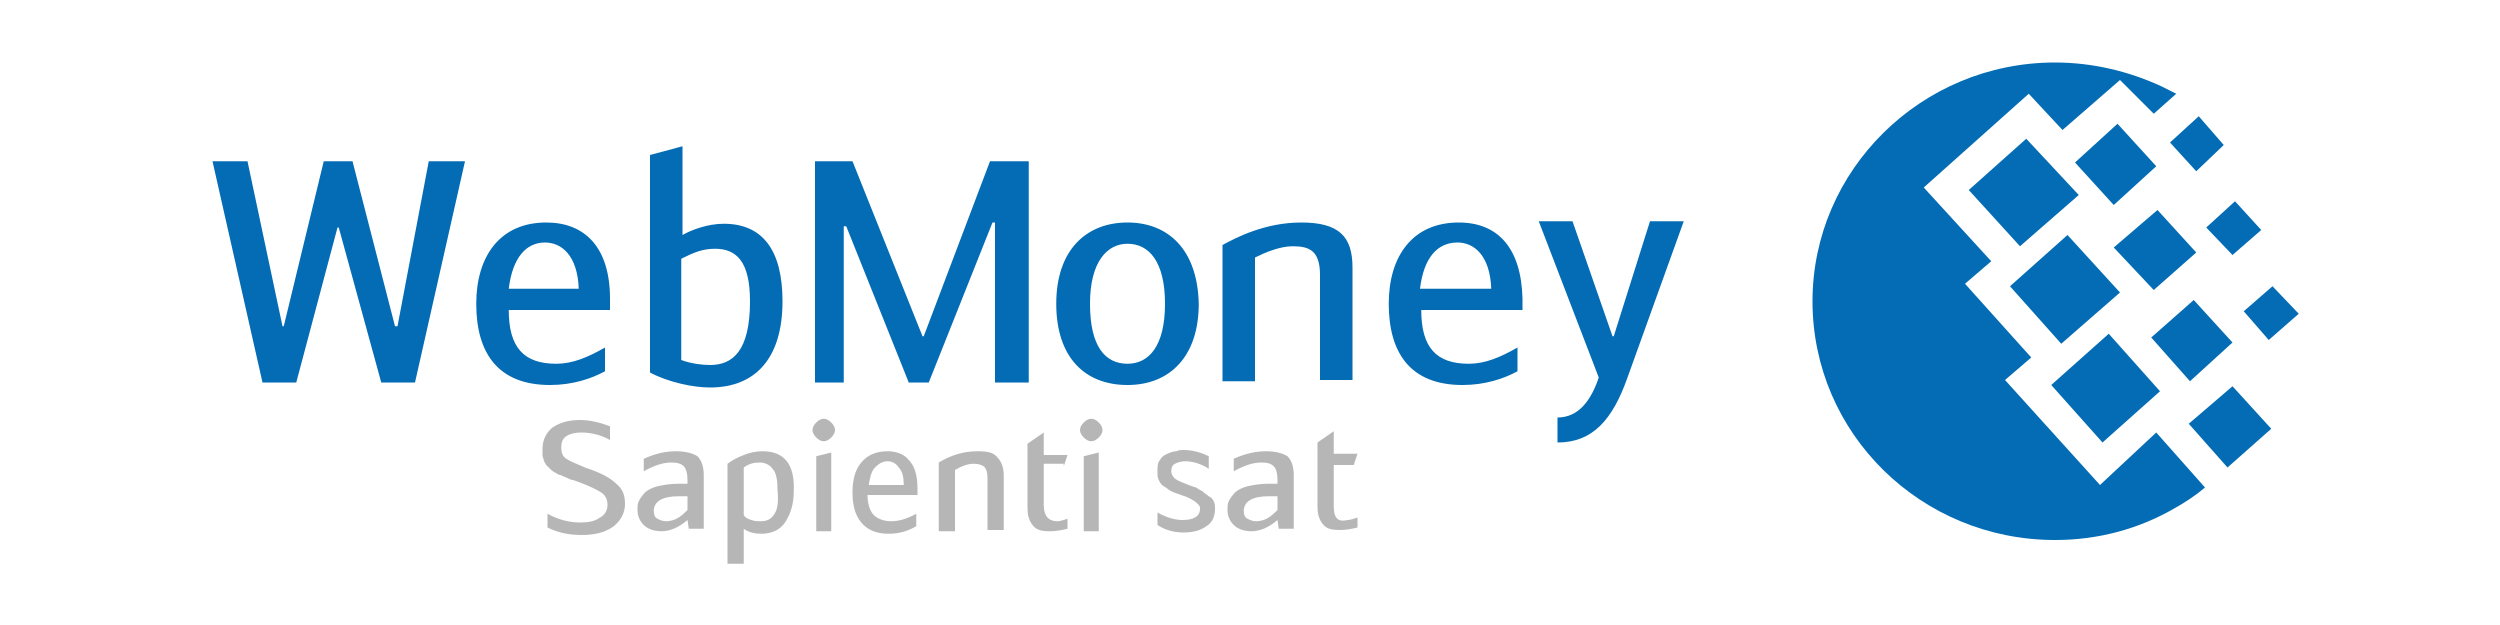
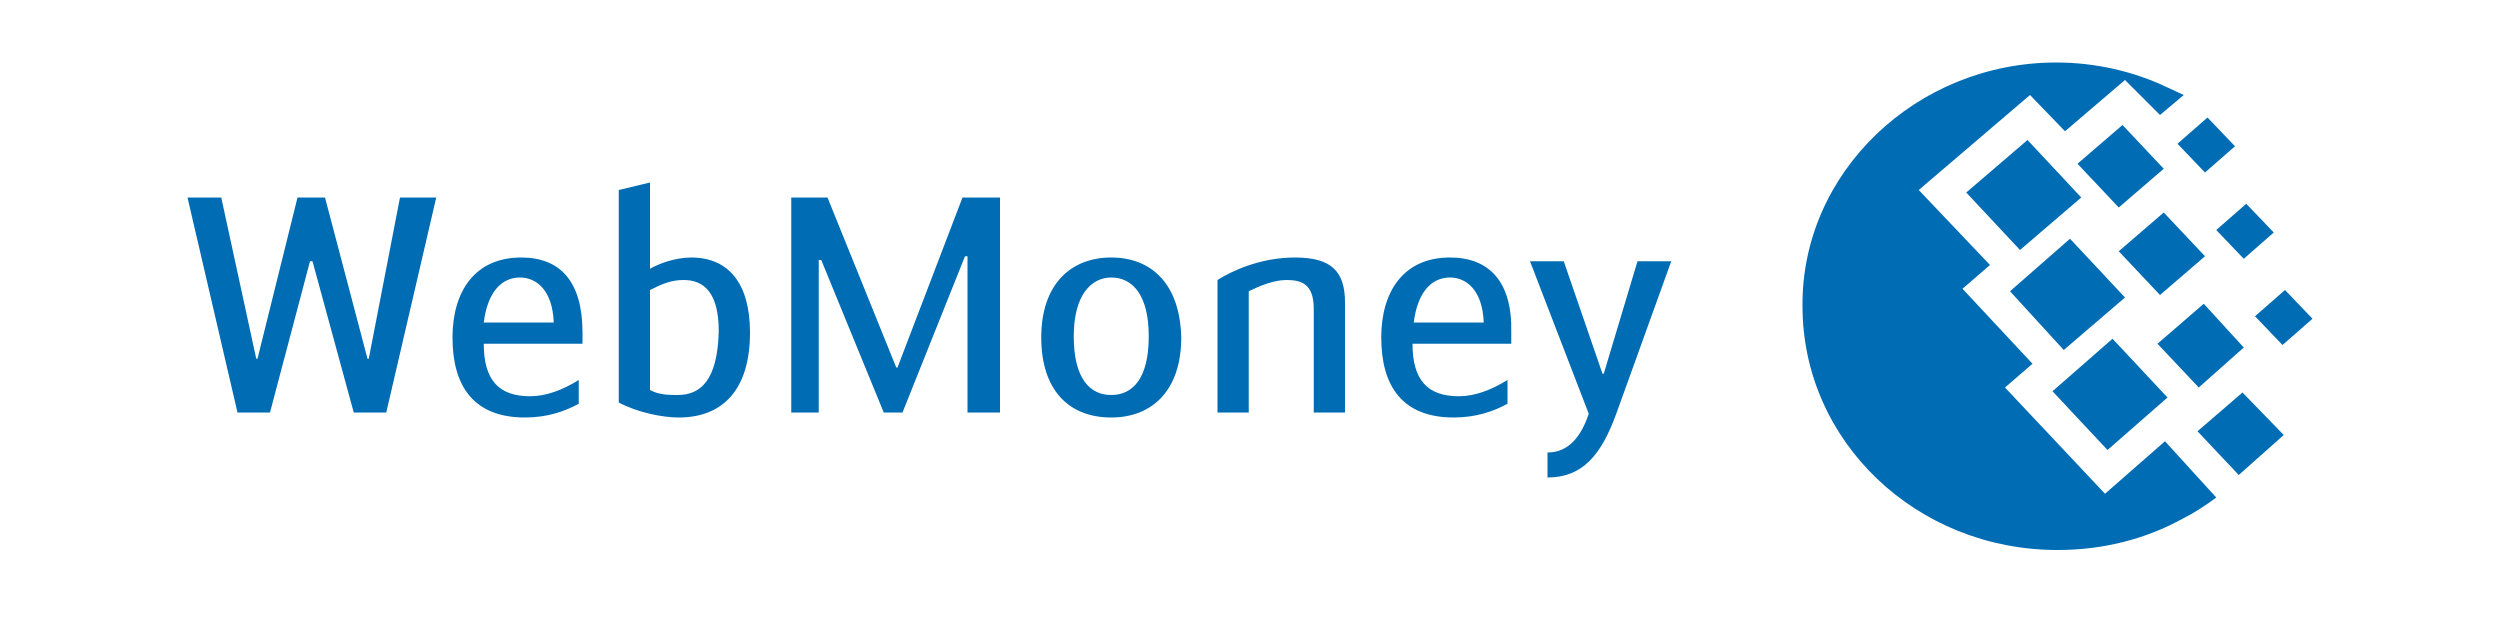
<svg xmlns="http://www.w3.org/2000/svg" viewBox="0 0 200 50">
-   <path fill="#036cb5" d="M31.8 26.1h-.2l-3.4-13.2h-2.3l-3.2 13.2h-.1l-2.8-13.2H17l4 17.7h2.7L27 18.2h.1l3.4 12.4h2.7l4-17.7h-2.9zM73.9 26.9h-.1l-5.6-14h-3v17.7h2.3V18.1h.2l5 12.5h1.6l5.1-12.8h.2v12.8h2.7V12.9h-3.1zM104.1 17.8c-2.9 0-5.2 1.2-6.3 1.8v10.9h2.6v-9.9c.8-.4 2-.9 3-.9 1.3 0 2.2.3 2.2 2.3v8.4h2.6v-9c0-2.5-1.1-3.6-4.1-3.6zM129.1 26.9h-.1l-3.2-9.2h-2.7l4.8 12.5c-.6 1.8-1.6 3.2-3.3 3.2v2c2.8 0 4.4-1.8 5.6-5.2l4.5-12.5H132l-2.9 9.2zM168 38.8l-7.6-8.4 2.1-1.8-5.3-5.9 2.1-1.8-5.4-5.9 8.4-7.5 2.7 2.9 4.6-4 2.7 2.7 1.8-1.6-1.2-.6c-2.6-1.2-5.5-1.9-8.5-1.9-10.7 0-19.4 8.6-19.4 19.1 0 10.6 8.7 19.1 19.4 19.1 3.5 0 6.7-.9 9.5-2.5.9-.5 1.8-1.1 2.5-1.7l-3.9-4.4-4.5 4.2z" />
-   <path fill="#036cb5" d="m169.6 23.4-4.2-4.6-4.6 4.1 4.1 4.6zM172.8 31.3l-4.1-4.6-4.6 4.1 4.1 4.6zM157.5 15.2l4.1 4.5 4.7-4.1-4.2-4.5zM166 13l3.1 3.4 3.4-3.1-3.1-3.4zM178.6 27.4l-3.1-3.4-3.4 3 3.1 3.5zM175.1 33.9l3.1 3.5 3.5-3.1-3.1-3.4zM178.6 20.4l2.3-2-2.1-2.3-2.3 2.1zM175.7 13.7l2.2-2.1-2-2.3-2.3 2.1zM181.5 27.2l2.4-2.1-2.1-2.2-2.3 2zM175.7 20.2l-3.1-3.4-3.5 3 3.2 3.4zM57.9 17.9c-1.3 0-2.6.5-3.3.9v-7.1l-2.6.7v17.4c1.5.8 3.5 1.2 4.8 1.2 3.6 0 5.8-2.3 5.8-6.9 0-4.1-1.6-6.2-4.7-6.2zm-1.1 11.3c-.6 0-1.5-.1-2.3-.4v-8.1c1-.5 1.7-.8 2.7-.8 1.7 0 2.8 1 2.8 4.2 0 4-1.4 5.1-3.2 5.1zM43.7 17.8c-3.7 0-5.6 2.7-5.6 6.5 0 3.9 1.7 6.5 5.9 6.5 1.8 0 3.3-.5 4.4-1.1v-1.9c-1.4.8-2.6 1.3-3.9 1.3-2.6 0-3.8-1.3-3.8-4.3h8.1v-.9c0-4.1-2-6.1-5.1-6.1zm-3 5.3c.3-2.5 1.4-3.7 2.9-3.7 1.3 0 2.6 1 2.7 3.7h-5.6zM90.2 17.8c-3.3 0-5.7 2.2-5.7 6.5s2.3 6.5 5.7 6.5c3.4 0 5.7-2.3 5.7-6.5-.1-4.4-2.5-6.5-5.7-6.5zm0 11.3c-1.8 0-3-1.4-3-4.8s1.4-4.8 3-4.8c1.7 0 3 1.4 3 4.8s-1.3 4.8-3 4.8zM116.7 17.8c-3.7 0-5.6 2.7-5.6 6.5 0 3.9 1.7 6.5 5.9 6.5 1.8 0 3.3-.5 4.4-1.1v-1.9c-1.4.8-2.6 1.3-3.9 1.3-2.6 0-3.8-1.3-3.8-4.3h8.1v-.9c-.1-4.1-2-6.1-5.1-6.1zm-3.1 5.3c.3-2.5 1.4-3.7 3-3.7 1.3 0 2.6 1 2.7 3.7h-5.7z" />
-   <path fill="#b6b6b6" d="M46.8 37.4c-.7-.3-1.2-.5-1.5-.7-.3-.2-.4-.5-.4-.9s.1-.7.4-.9c.3-.2.7-.3 1.2-.3.8 0 1.6.2 2.3.6v-1.1c-.8-.3-1.6-.5-2.4-.5-.9 0-1.6.2-2.2.6-.5.4-.8 1-.8 1.7v.5c0 .2.1.3.1.4 0 .1.1.2.2.4l.3.3c.1.1.2.2.4.3.2.1.3.2.4.2.1 0 .2.1.5.2.2.1.4.2.5.2.1 0 .3.1.6.2.8.3 1.4.6 1.7.8.3.2.5.5.5 1 0 .4-.2.8-.6 1-.4.3-.9.4-1.6.4-.8 0-1.7-.2-2.6-.7v1.1c.8.4 1.7.6 2.7.6 1.1 0 1.9-.2 2.6-.7.6-.5.9-1.1.9-1.8s-.2-1.2-.7-1.6c-.5-.5-1.3-.9-2.5-1.3zM54.1 36.1c-.9 0-1.7.2-2.6.6v1c.9-.5 1.6-.7 2.2-.7.5 0 .8.1 1 .3.2.2.3.6.3 1.1v.3h-.8c-.6 0-1.1.1-1.6.2-.4.1-.8.3-1 .5-.2.2-.4.5-.5.7-.1.2-.1.5-.1.7 0 .5.2.9.5 1.2.3.3.8.5 1.4.5.7 0 1.4-.3 2.1-.9l.1.7h1.2V38c0-.7-.2-1.2-.5-1.5-.3-.2-.9-.4-1.7-.4zm.9 4.7c-.2.2-.4.4-.7.6-.3.2-.7.3-1 .3-.3 0-.5-.1-.7-.2-.2-.1-.3-.3-.3-.6 0-.8.7-1.2 2-1.2h.7v1.1zM61 36.1c-.5 0-1 .1-1.5.3-.5.2-.9.4-1.3.7v8h1.3v-2.8c.4.3.9.4 1.4.4.8 0 1.5-.3 1.9-.9.4-.6.7-1.4.7-2.5.1-2.2-.8-3.2-2.5-3.2zm.9 5.1c-.3.4-.6.5-1.1.5-.2 0-.4 0-.7-.1-.3-.1-.5-.2-.6-.4v-3.8c.4-.3.8-.4 1.3-.4.4 0 .8.2 1 .5.3.3.4.9.4 1.7.1 1 0 1.6-.3 2zM65.3 42.5h1.2v-6.3l-1.2.3zM65.9 33.5c-.2 0-.4.1-.6.3-.2.2-.3.4-.3.6 0 .2.1.4.3.6.2.2.4.3.6.3.2 0 .4-.1.6-.3.2-.2.3-.4.3-.6 0-.2-.1-.4-.3-.6-.2-.2-.4-.3-.6-.3zM71 36.1c-.9 0-1.6.3-2.1.9-.5.6-.7 1.4-.7 2.4s.2 1.8.7 2.4c.5.6 1.2.9 2.2.9.8 0 1.5-.2 2.2-.6v-1c-.7.4-1.4.6-2 .6-.6 0-1.1-.2-1.4-.5-.3-.3-.5-.9-.5-1.6h4v-.5c0-1-.2-1.8-.7-2.3-.3-.4-.9-.7-1.7-.7zm-1.5 2.7c.1-.6.2-1.1.5-1.4.3-.3.6-.5 1-.5s.7.2.9.5c.3.3.4.8.4 1.4h-2.8zM78.2 36.1c-1.1 0-2.1.3-3.1.9v5.5h1.3v-4.9c.5-.3 1-.5 1.5-.5.4 0 .6.1.8.2.2.2.3.5.3.9v4.2h1.3V38c0-.6-.2-1.1-.5-1.4-.3-.4-.8-.5-1.6-.5zM85.1 37.3l.3-.9h-1.9v-1.8l-1.3.9v5.1c0 .6.1 1 .4 1.4.3.4.7.5 1.4.5.5 0 1-.1 1.4-.2v-.8c-.3.1-.6.2-.8.2-.7 0-1.1-.4-1.1-1.3v-3.3h1.6zM86.7 42.5h1.2v-6.3l-1.2.3zM87.3 33.5c-.2 0-.4.1-.6.3-.2.2-.3.4-.3.6 0 .2.1.4.3.6.2.2.4.3.6.3.2 0 .4-.1.6-.3.2-.2.3-.4.3-.6 0-.2-.1-.4-.3-.6-.2-.2-.4-.3-.6-.3zM96.7 39.7c-.1-.1-.3-.2-.5-.4-.2-.1-.4-.2-.5-.3-.1 0-.3-.1-.6-.2-.5-.2-.8-.3-1.1-.5-.2-.2-.3-.4-.3-.6 0-.3.1-.5.3-.6.2-.1.5-.2.8-.2.6 0 1.3.2 1.9.6v-1c-.6-.3-1.3-.5-2-.5-.2 0-.4 0-.6.1-.2 0-.5.1-.7.2-.3.1-.5.3-.6.5-.2.2-.2.5-.2.9 0 .3 0 .5.1.7.1.2.2.4.4.5.2.1.4.3.6.4.2.1.5.2.8.3.2.1.4.1.5.2.1 0 .2.1.4.2s.3.2.3.2l.2.2c.1.1.1.2.1.3 0 .6-.5.9-1.4.9-.6 0-1.3-.2-2-.6v1c.6.4 1.3.6 2.1.6s1.4-.2 1.8-.5c.5-.3.7-.8.7-1.4 0-.2 0-.4-.1-.6-.1-.2-.2-.3-.4-.4zM101.3 36.1c-.9 0-1.7.2-2.6.6v1c.9-.5 1.6-.7 2.2-.7.5 0 .8.1 1 .3.2.2.3.6.3 1.1v.3h-.8c-.6 0-1.1.1-1.6.2-.4.1-.8.3-1 .5-.2.2-.4.5-.5.7-.1.2-.1.5-.1.7 0 .5.2.9.5 1.2.3.3.8.5 1.4.5.7 0 1.4-.3 2.1-.9l.1.7h1.2V38c0-.7-.2-1.2-.5-1.5-.3-.2-.9-.4-1.7-.4zm.9 4.7c-.2.2-.4.4-.7.6-.3.2-.7.3-1 .3-.3 0-.5-.1-.7-.2-.2-.1-.3-.3-.3-.6 0-.8.7-1.2 2-1.2h.7v1.1zM106.7 40.5v-3.3h1.6l.3-.9h-1.9v-1.8l-1.3.9v5.1c0 .6.1 1 .4 1.4.3.4.7.5 1.4.5.5 0 1-.1 1.4-.2v-.8c-.3.1-.6.2-.8.2-.8.2-1.1-.2-1.1-1.1z" />
+   <g fill="#006cb4">
+     <path d="M29.5 28.7h-.1L26 15.8h-2.2l-3.2 12.9h-.1l-2.8-12.9H15L19 33h2.6l3.2-12.1h.2L28.3 33h2.6l4-17.2H32zM41.7 20.6c-3.7 0-5.5 2.7-5.5 6.4 0 3.9 1.7 6.4 5.8 6.4 1.8 0 3.2-.5 4.3-1.1v-1.9c-1.3.8-2.6 1.3-3.9 1.3-2.5 0-3.7-1.3-3.7-4.2h7.9v-.9c0-4.1-1.8-6-4.9-6zm-3 5.2c.3-2.4 1.4-3.6 2.9-3.6 1.3 0 2.6 1 2.7 3.6h-5.6zM55.3 20.6c-1.3 0-2.6.5-3.3.9v-6.9l-2.5.6v17c1.5.8 3.5 1.2 4.8 1.2 3.5 0 5.7-2.2 5.7-6.8 0-3.9-1.7-6-4.7-6zm-1.1 11c-.6 0-1.5 0-2.2-.4v-8c1-.5 1.7-.8 2.7-.8 1.6 0 2.8 1 2.8 4.1-.1 4-1.5 5.1-3.3 5.1zM71.8 29.4h-.1l-5.5-13.6h-2.9V33h2.2V20.8h.2l5 12.2h1.5l5-12.5h.2V33H80V15.8h-3zM88.9 20.6c-3.2 0-5.6 2.1-5.6 6.4 0 4.2 2.2 6.4 5.6 6.4 3.3 0 5.6-2.2 5.6-6.4-.1-4.3-2.4-6.4-5.6-6.4zm0 11c-1.7 0-3-1.3-3-4.7 0-3.3 1.4-4.7 3-4.7 1.7 0 3 1.4 3 4.7 0 3.4-1.3 4.7-3 4.7zM103.6 20.6c-2.8 0-5.1 1.1-6.2 1.8V33h2.5v-9.7c.8-.4 2-.9 3-.9 1.2 0 2.2.3 2.2 2.3V33h2.5v-8.8c0-2.5-1.1-3.6-4-3.6zM116 20.6c-3.7 0-5.5 2.7-5.5 6.4 0 3.9 1.7 6.4 5.8 6.4 1.8 0 3.2-.5 4.3-1.1v-1.9c-1.3.8-2.6 1.3-3.9 1.3-2.5 0-3.7-1.3-3.7-4.2h7.9v-.9c.1-4.1-1.8-6-4.9-6zm-2.9 5.2c.3-2.4 1.4-3.6 2.9-3.6 1.3 0 2.6 1 2.7 3.6h-5.6zM128.3 29.9h-.1l-3.1-9h-2.7l4.7 12.2c-.6 1.8-1.6 3.1-3.3 3.1v2c2.8 0 4.3-1.8 5.5-5.1l4.4-12.2H131l-2.7 9zM168.4 39.5l-8-8.5 2.2-1.9-5.6-6 2.2-1.9-5.7-6 8.9-7.6 2.8 2.9 4.8-4.1 2.8 2.8 1.9-1.6c-.4-.2-.9-.4-1.3-.6-2.7-1.3-5.8-2-8.9-2-11.2 0-20.4 8.8-20.3 19.5 0 10.8 9.1 19.5 20.4 19.5 3.7 0 7.1-.9 10-2.5 1-.5 1.9-1.1 2.7-1.7l-4.1-4.5-4.8 4.2z" />
+     <path d="m170 23.8-4.4-4.7-4.8 4.2 4.3 4.7zM173.4 31.8l-4.4-4.7-4.8 4.2 4.4 4.7zM157.3 15.4l4.3 4.6 4.9-4.2-4.3-4.6zM166.2 13.1l3.3 3.5 3.6-3.1-3.3-3.5zM179.5 27.8l-3.2-3.5-3.7 3.2 3.3 3.5zM175.8 34.5l3.3 3.5 3.6-3.2-3.3-3.4zM179.5 20.7l2.4-2.1-2.2-2.3-2.4 2.1zM176.4 13.8l2.4-2.1-2.2-2.3-2.4 2.1zM180.4 25.3l2.2 2.3 2.4-2.1-2.2-2.3-2.4 2.1zM176.4 20.5l-3.3-3.5-3.6 3.1 3.3 3.5z" />
+   </g>
</svg>
